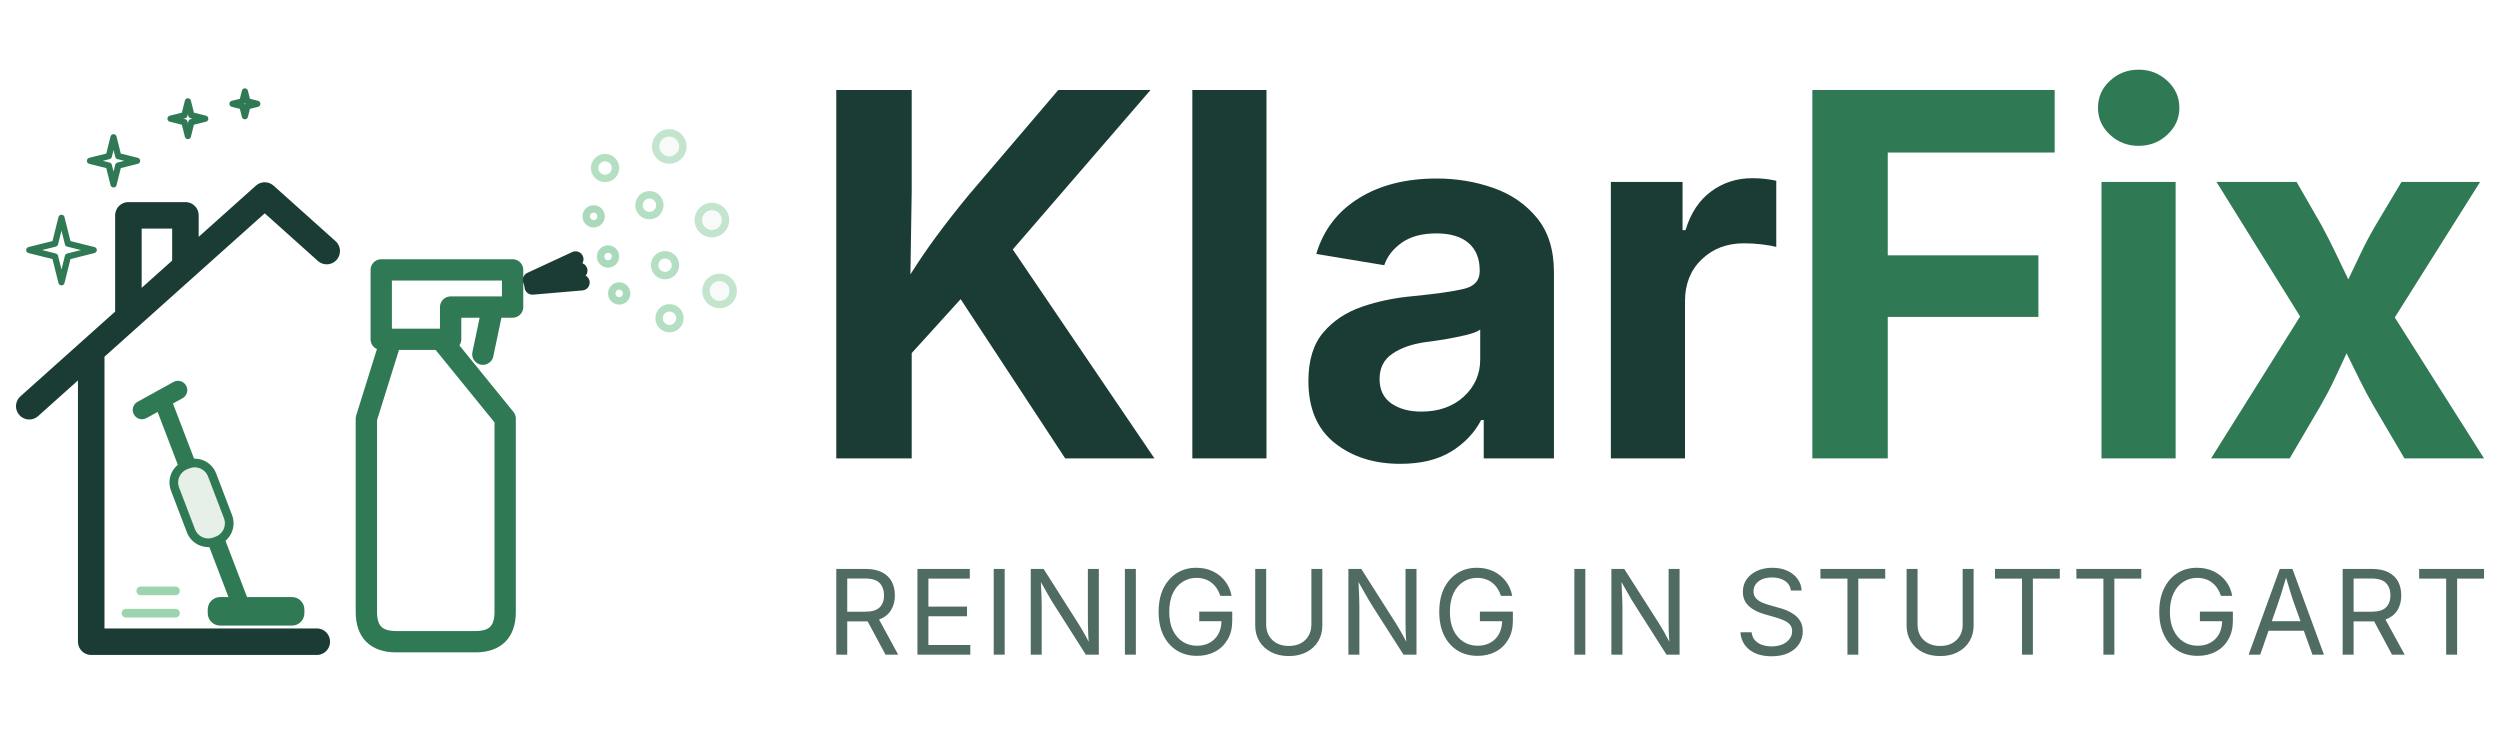
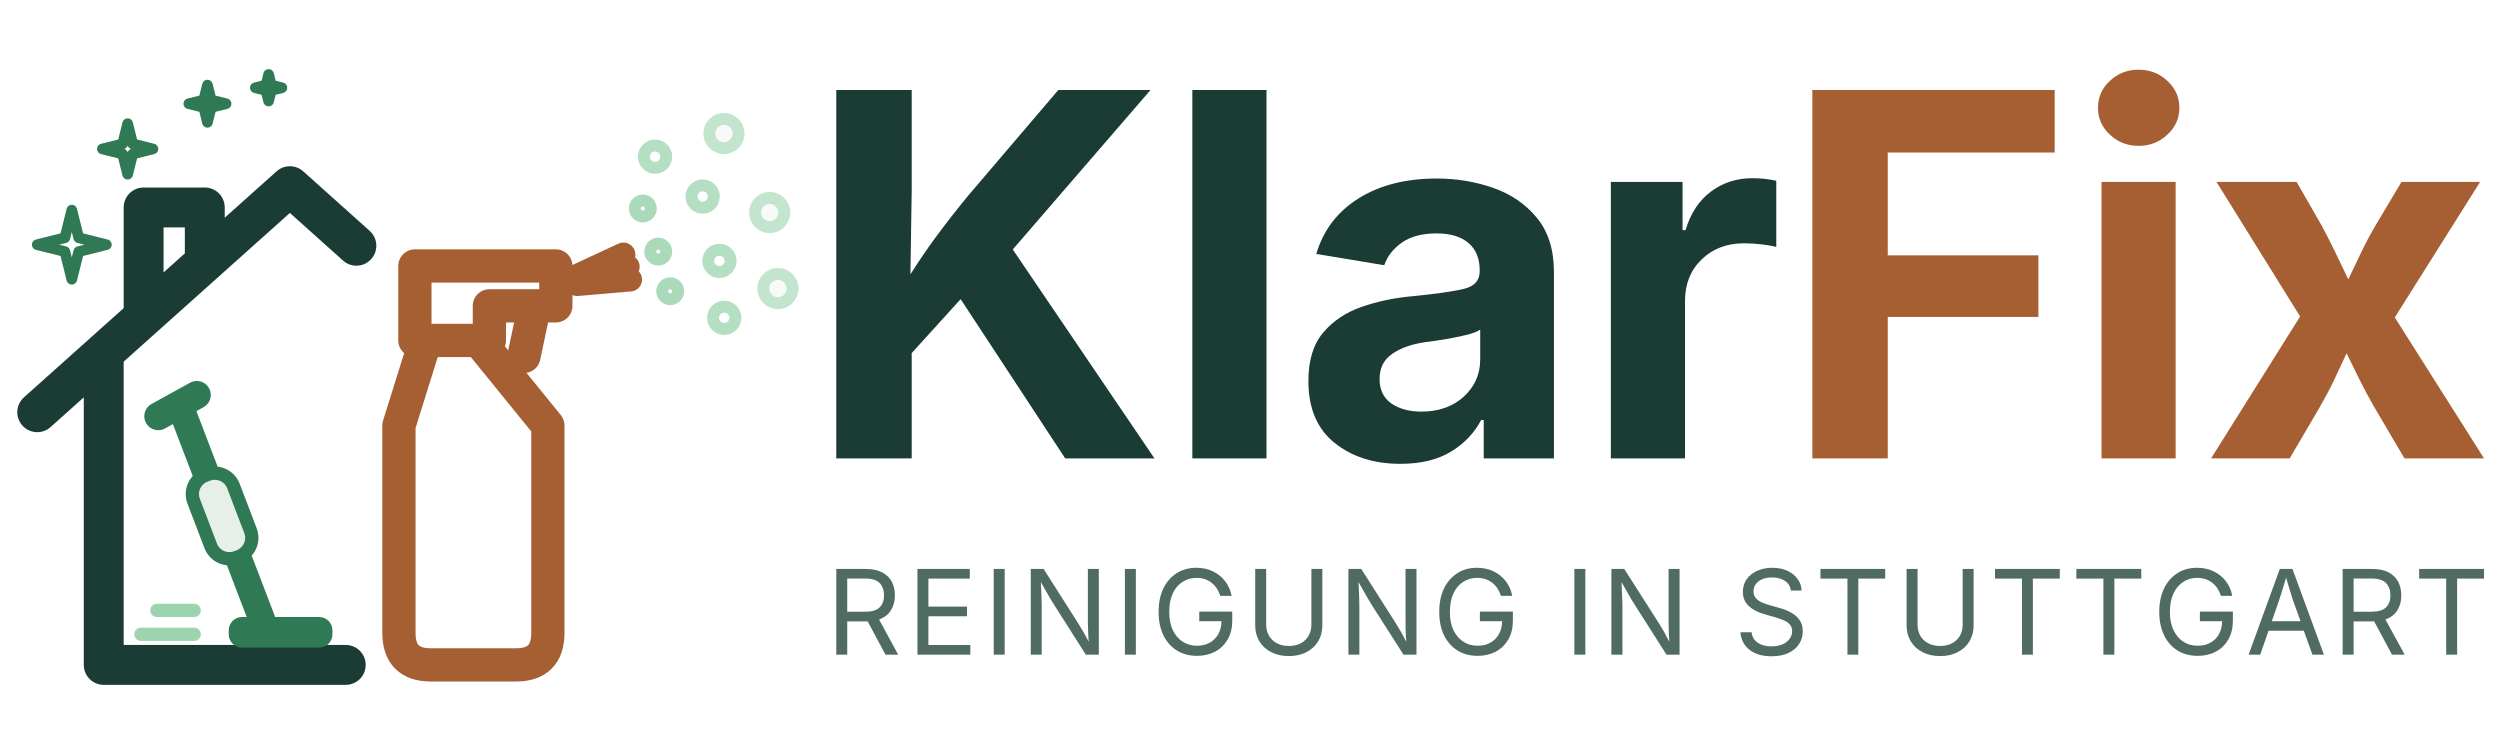
<svg xmlns="http://www.w3.org/2000/svg" viewBox="0 0 235 70" width="235" height="70" role="img" aria-label="KlarFix Logo">
-   <g transform="translate(-4.24 4.4) scale(2.33)">
-     <path d="M3 14.5L12.5 6L15 8.24M7 10.92V6.8H9.3V8.86M5.5 12.26V24H14.6" fill="none" stroke="#1A3C34" stroke-width="1.07" stroke-linecap="round" stroke-linejoin="round" />
-     <path d="M17.2 11.8V9H22.5V10.5H20V11.8ZM17.6 11.8L16.6 15V22.8Q16.6 24 17.8 24H21Q22.2 24 22.2 22.8V15L19.6 11.8M21.7 10.5L21.3 12.4" fill="none" stroke="#2F7A55" stroke-width="0.86" stroke-linecap="round" stroke-linejoin="round" />
-     <path d="M23.23 9.41L25.04 8.57M23.27 9.54L25.2 9.03M23.3 9.68L25.29 9.51" fill="none" stroke="#1A3C34" stroke-width="0.64" stroke-linecap="round" stroke-linejoin="round" />
-     <circle cx="25.77" cy="6.84" r="0.3" fill="none" stroke="#9BD4AE" stroke-width=".3" opacity="0.85" />
-     <circle cx="26.35" cy="8.46" r="0.3" fill="none" stroke="#9BD4AE" stroke-width=".3" opacity="0.85" />
-     <circle cx="26.80" cy="9.95" r="0.3" fill="none" stroke="#9BD4AE" stroke-width=".3" opacity="0.85" />
-     <circle cx="26.23" cy="4.89" r="0.42" fill="none" stroke="#9BD4AE" stroke-width=".3" opacity="0.75" />
-     <circle cx="28.02" cy="6.39" r="0.42" fill="none" stroke="#9BD4AE" stroke-width=".3" opacity="0.75" />
-     <circle cx="28.65" cy="8.81" r="0.42" fill="none" stroke="#9BD4AE" stroke-width=".3" opacity="0.75" />
-     <circle cx="28.83" cy="10.95" r="0.42" fill="none" stroke="#9BD4AE" stroke-width=".3" opacity="0.75" />
-     <circle cx="28.82" cy="4.02" r="0.55" fill="#E6F0E8" fill-opacity=".5" stroke="#9BD4AE" stroke-width=".3" opacity="0.6" />
-     <circle cx="30.54" cy="6.99" r="0.55" fill="#E6F0E8" fill-opacity=".5" stroke="#9BD4AE" stroke-width=".3" opacity="0.6" />
-     <circle cx="30.85" cy="9.85" r="0.55" fill="#E6F0E8" fill-opacity=".5" stroke="#9BD4AE" stroke-width=".3" opacity="0.6" />
-     <path class="star" d="M4.3 6.9L4.56 7.94L5.6 8.2L4.56 8.46L4.3 9.5L4.04 8.46L3 8.2L4.04 7.94Z" fill="none" stroke="#2F7A55" stroke-width="0.25" stroke-linejoin="round" />
-     <path class="star" d="M6.4 3.65L6.59 4.41L7.35 4.6L6.59 4.79L6.4 5.55L6.21 4.79L5.45 4.6L6.21 4.41Z" fill="none" stroke="#2F7A55" stroke-width="0.25" stroke-linejoin="round" />
-     <path class="star" d="M9.4 2.2L9.54 2.76L10.1 2.9L9.54 3.04L9.4 3.6L9.26 3.04L8.7 2.9L9.26 2.76Z" fill="none" stroke="#2F7A55" stroke-width="0.25" stroke-linejoin="round" />
-     <path class="star" d="M11.7 1.8L11.8 2.2L12.2 2.3L11.8 2.4L11.7 2.8L11.6 2.4L11.2 2.3L11.6 2.2Z" fill="none" stroke="#2F7A55" stroke-width="0.25" stroke-linejoin="round" />
-     <path d="M6.9 22.85H8.9M7.5 21.95H8.9" fill="none" stroke="#9BD4AE" stroke-width=".35" stroke-linecap="round" />
-     <path d="M11.45 22.3L8.35 14.2" fill="none" stroke="#2F7A55" stroke-width=".7" stroke-linecap="round" />
-     <path d="M7.55 14.65L9 13.85" fill="none" stroke="#2F7A55" stroke-width=".75" stroke-linecap="round" />
+   <g transform="translate(-4 2.5) scale(2.5)">
+     <path d="M3 14.5L12.5 6L15 8.24M7 10.92V6.8H9.3V8.86M5.5 12.26V24H14.6" fill="none" stroke="#1A3C34" stroke-width="1.5" stroke-linecap="round" stroke-linejoin="round" />
+     <path d="M17.2 11.8V9H22.5V10.5H20V11.8ZM17.6 11.8L16.6 15V22.8Q16.6 24 17.8 24H21Q22.2 24 22.2 22.8V15L19.6 11.8M21.7 10.5L21.3 12.4" fill="none" stroke="#A65F33" stroke-width="1.25" stroke-linecap="round" stroke-linejoin="round" />
+     <path d="M23.23 9.41L25.04 8.57M23.27 9.54L25.2 9.03M23.3 9.68L25.29 9.51" fill="none" stroke="#A65F33" stroke-width="0.9" stroke-linecap="round" stroke-linejoin="round" />
+     <circle cx="25.77" cy="6.84" r="0.3" fill="none" stroke="#9BD4AE" stroke-width=".45" opacity="0.85" />
+     <circle cx="26.35" cy="8.46" r="0.3" fill="none" stroke="#9BD4AE" stroke-width=".45" opacity="0.85" />
+     <circle cx="26.80" cy="9.95" r="0.3" fill="none" stroke="#9BD4AE" stroke-width=".45" opacity="0.85" />
+     <circle cx="26.23" cy="4.89" r="0.42" fill="none" stroke="#9BD4AE" stroke-width=".45" opacity="0.75" />
+     <circle cx="28.02" cy="6.39" r="0.42" fill="none" stroke="#9BD4AE" stroke-width=".45" opacity="0.75" />
+     <circle cx="28.65" cy="8.81" r="0.42" fill="none" stroke="#9BD4AE" stroke-width=".45" opacity="0.75" />
+     <circle cx="28.83" cy="10.95" r="0.42" fill="none" stroke="#9BD4AE" stroke-width=".45" opacity="0.75" />
+     <circle cx="28.82" cy="4.02" r="0.55" fill="#E6F0E8" fill-opacity=".5" stroke="#9BD4AE" stroke-width=".45" opacity="0.6" />
+     <circle cx="30.54" cy="6.99" r="0.55" fill="#E6F0E8" fill-opacity=".5" stroke="#9BD4AE" stroke-width=".45" opacity="0.6" />
+     <circle cx="30.85" cy="9.85" r="0.55" fill="#E6F0E8" fill-opacity=".5" stroke="#9BD4AE" stroke-width=".45" opacity="0.6" />
+     <path class="star" d="M4.3 6.9L4.56 7.94L5.6 8.2L4.56 8.46L4.3 9.5L4.04 8.46L3 8.2L4.04 7.94Z" fill="none" stroke="#2F7A55" stroke-width="0.4" stroke-linejoin="round" />
+     <path class="star" d="M6.4 3.65L6.59 4.41L7.35 4.6L6.59 4.79L6.4 5.55L6.21 4.79L5.45 4.6L6.21 4.41Z" fill="none" stroke="#2F7A55" stroke-width="0.4" stroke-linejoin="round" />
+     <path class="star" d="M9.4 2.2L9.54 2.76L10.1 2.9L9.54 3.04L9.4 3.6L9.26 3.04L8.7 2.9L9.26 2.76Z" fill="none" stroke="#2F7A55" stroke-width="0.4" stroke-linejoin="round" />
+     <path class="star" d="M11.7 1.8L11.8 2.2L12.2 2.3L11.8 2.4L11.7 2.8L11.6 2.4L11.2 2.3L11.6 2.2Z" fill="none" stroke="#2F7A55" stroke-width="0.4" stroke-linejoin="round" />
+     <path d="M6.9 22.85H8.9M7.5 21.95H8.9" fill="none" stroke="#9BD4AE" stroke-width=".5" stroke-linecap="round" />
+     <path d="M11.45 22.3L8.35 14.2" fill="none" stroke="#2F7A55" stroke-width="1" stroke-linecap="round" />
+     <path d="M7.55 14.65L9 13.85" fill="none" stroke="#2F7A55" stroke-width="1.05" stroke-linecap="round" />
    <g transform="translate(9.95 18.4) rotate(-20.9)">
-       <rect x="-.8" y="-1.65" width="1.6" height="3.3" rx=".75" fill="#E6F0E8" stroke="#2F7A55" stroke-width=".35" />
+       <rect x="-.8" y="-1.65" width="1.6" height="3.3" rx=".75" fill="#E6F0E8" stroke="#2F7A55" stroke-width=".5" />
    </g>
    <rect x="10.2" y="22.2" width="3.9" height="1.15" rx=".5" fill="#2F7A55" />
  </g>
  <path d="M78.61 43.09V8.46H85.7V17.92L85.58 25.79Q86.72 23.98 88 22.24Q89.28 20.5 91 18.4L99.48 8.46H108.15L95.2 23.45L108.52 43.09H100.13L90.3 28.12L85.7 33.19V43.09ZM119.05 8.46V43.09H112.08V8.46ZM131.63 43.6Q127.91 43.6 125.45 41.63Q122.99 39.67 122.99 35.81Q122.99 32.91 124.38 31.26Q125.78 29.61 128.01 28.84Q130.24 28.07 132.8 27.84Q136.14 27.51 137.62 27.15Q139.09 26.79 139.09 25.52V25.4Q139.09 23.75 138.04 22.84Q136.98 21.94 135.03 21.94Q133 21.94 131.77 22.81Q130.54 23.68 130.12 24.93L123.73 23.87Q124.73 20.5 127.72 18.64Q130.7 16.78 135.05 16.78Q137.84 16.78 140.36 17.66Q142.88 18.54 144.47 20.48Q146.07 22.42 146.07 25.59V43.09H139.47V39.48H139.23Q138.28 41.3 136.4 42.45Q134.52 43.6 131.63 43.6ZM133.61 38.69Q136.05 38.69 137.6 37.28Q139.14 35.86 139.14 33.79V30.98Q138.72 31.28 137.78 31.5Q136.84 31.72 135.79 31.9Q134.75 32.07 133.98 32.16Q132.05 32.44 130.87 33.26Q129.68 34.07 129.68 35.63Q129.68 37.14 130.78 37.92Q131.89 38.69 133.61 38.69ZM151.42 43.09V17.1H158.16V21.63H158.44Q159.16 19.24 160.84 18Q162.53 16.75 164.71 16.75Q165.9 16.75 166.97 16.99V23.21Q166.5 23.08 165.61 22.97Q164.71 22.87 163.94 22.87Q161.53 22.87 159.96 24.38Q158.39 25.89 158.39 28.3V43.09Z" fill="#1A3C34" />
-   <path d="M170.36 43.09V8.46H193.14V14.34H177.45V24H191.61V29.79H177.45V43.09ZM197.54 43.09V17.1H204.51V43.09ZM201.03 13.71Q199.45 13.71 198.33 12.66Q197.21 11.62 197.21 10.13Q197.21 8.64 198.33 7.6Q199.45 6.55 201.03 6.55Q202.61 6.55 203.73 7.6Q204.86 8.64 204.86 10.13Q204.86 11.62 203.73 12.66Q202.61 13.71 201.03 13.71ZM207.84 43.09 216.21 29.75 208.35 17.1H215.88L218.23 21.19Q218.93 22.49 219.54 23.76Q220.16 25.03 220.74 26.26Q221.32 25.03 221.94 23.75Q222.55 22.47 223.3 21.19L225.74 17.1H233.13L225.11 29.84L233.5 43.09H226.02L223.13 38.18Q222.41 36.93 221.79 35.67Q221.16 34.42 220.58 33.21Q220.02 34.42 219.43 35.67Q218.83 36.93 218.11 38.18L215.23 43.09Z" fill="#2F7A55" />
+   <path d="M170.36 43.09V8.46H193.14V14.34H177.45V24H191.61V29.79H177.45V43.09ZM197.54 43.09V17.1H204.51V43.09ZM201.03 13.71Q199.45 13.71 198.33 12.66Q197.21 11.62 197.21 10.13Q197.21 8.64 198.33 7.6Q199.45 6.55 201.03 6.55Q202.61 6.55 203.73 7.6Q204.86 8.64 204.86 10.13Q204.86 11.62 203.73 12.66Q202.61 13.71 201.03 13.71ZM207.84 43.09 216.21 29.75 208.35 17.1H215.88L218.23 21.19Q218.93 22.49 219.54 23.76Q220.16 25.03 220.74 26.26Q221.32 25.03 221.94 23.75Q222.55 22.47 223.3 21.19L225.74 17.1H233.13L225.11 29.84L233.5 43.09H226.02L223.13 38.18Q222.41 36.93 221.79 35.67Q221.16 34.42 220.58 33.21Q220.02 34.42 219.43 35.67Q218.83 36.93 218.11 38.18L215.23 43.09Z" fill="#A65F33" />
  <path d="M78.61 61.54V53.48H81.37Q82.31 53.48 82.92 53.8Q83.53 54.12 83.83 54.68Q84.12 55.25 84.12 55.97Q84.12 56.77 83.75 57.36Q83.39 57.96 82.63 58.23L84.43 61.54H83.24L81.56 58.41Q81.47 58.41 81.38 58.41H79.64V61.54ZM79.64 57.5H81.33Q82.28 57.5 82.69 57.09Q83.1 56.68 83.1 55.97Q83.1 55.25 82.69 54.81Q82.28 54.38 81.32 54.38H79.64ZM86.24 61.54V53.48H91.16V54.39H87.27V57.02H90.9V57.93H87.27V60.63H91.21V61.54ZM94.44 53.48V61.54H93.41V53.48ZM96.89 61.54V53.48H98.1L101.38 58.64Q101.54 58.9 101.8 59.34Q102.06 59.78 102.34 60.33Q102.29 59.74 102.28 59.25Q102.26 58.75 102.26 58.43V53.48H103.29V61.54H102.07L99.15 56.95Q98.96 56.67 98.78 56.36Q98.6 56.06 98.38 55.66Q98.16 55.27 97.84 54.71Q97.87 55.49 97.9 56.07Q97.92 56.65 97.92 56.94V61.54ZM106.77 53.48V61.54H105.74V53.48ZM112.52 61.65Q111.44 61.65 110.63 61.15Q109.82 60.65 109.36 59.72Q108.91 58.79 108.91 57.52Q108.91 56.23 109.36 55.3Q109.82 54.38 110.62 53.87Q111.42 53.37 112.45 53.37Q113.31 53.37 114 53.7Q114.7 54.03 115.16 54.63Q115.62 55.22 115.77 56.01H114.71Q114.46 55.23 113.89 54.78Q113.31 54.32 112.46 54.32Q111.75 54.32 111.17 54.69Q110.59 55.05 110.25 55.76Q109.91 56.48 109.91 57.52Q109.91 58.54 110.25 59.25Q110.6 59.96 111.19 60.33Q111.78 60.7 112.52 60.7Q113.19 60.7 113.7 60.42Q114.22 60.14 114.51 59.62Q114.81 59.1 114.82 58.39H112.73V57.49H115.83V58.37Q115.83 59.37 115.4 60.11Q114.97 60.85 114.23 61.25Q113.48 61.65 112.52 61.65ZM121.15 61.67Q120.2 61.67 119.49 61.3Q118.77 60.93 118.38 60.28Q117.99 59.63 117.99 58.8V53.48H119.02V58.72Q119.02 59.3 119.28 59.75Q119.54 60.2 120.01 60.46Q120.49 60.72 121.15 60.72Q121.81 60.72 122.29 60.46Q122.76 60.2 123.01 59.75Q123.27 59.3 123.27 58.72V53.48H124.3V58.8Q124.3 59.63 123.91 60.28Q123.52 60.93 122.81 61.3Q122.1 61.67 121.15 61.67ZM126.75 61.54V53.48H127.96L131.24 58.64Q131.4 58.9 131.66 59.34Q131.92 59.78 132.19 60.33Q132.14 59.74 132.13 59.25Q132.12 58.75 132.12 58.43V53.48H133.15V61.54H131.93L129 56.95Q128.82 56.67 128.64 56.36Q128.46 56.06 128.24 55.66Q128.01 55.27 127.7 54.71Q127.73 55.49 127.76 56.07Q127.78 56.65 127.78 56.94V61.54ZM138.9 61.65Q137.82 61.65 137.01 61.15Q136.2 60.65 135.74 59.72Q135.29 58.79 135.29 57.52Q135.29 56.23 135.74 55.3Q136.2 54.38 137 53.87Q137.8 53.37 138.83 53.37Q139.69 53.37 140.38 53.7Q141.08 54.03 141.54 54.63Q142 55.22 142.15 56.01H141.09Q140.84 55.23 140.27 54.78Q139.69 54.32 138.84 54.32Q138.13 54.32 137.55 54.69Q136.97 55.05 136.63 55.76Q136.29 56.48 136.29 57.52Q136.29 58.54 136.63 59.25Q136.98 59.96 137.57 60.33Q138.16 60.7 138.9 60.7Q139.57 60.7 140.08 60.42Q140.6 60.14 140.89 59.62Q141.19 59.1 141.2 58.39H139.11V57.49H142.21V58.37Q142.21 59.37 141.78 60.11Q141.35 60.85 140.61 61.25Q139.86 61.65 138.9 61.65ZM149.02 53.48V61.54H147.99V53.48ZM151.47 61.54V53.48H152.68L155.97 58.64Q156.13 58.9 156.39 59.34Q156.64 59.78 156.92 60.33Q156.87 59.74 156.86 59.25Q156.85 58.75 156.85 58.43V53.48H157.88V61.54H156.65L153.73 56.95Q153.55 56.67 153.36 56.36Q153.18 56.06 152.96 55.66Q152.74 55.27 152.42 54.71Q152.46 55.49 152.48 56.07Q152.51 56.65 152.51 56.94V61.54ZM166.53 61.69Q165.22 61.69 164.44 61.07Q163.67 60.45 163.6 59.43H164.65Q164.7 59.89 164.96 60.18Q165.23 60.48 165.64 60.62Q166.06 60.76 166.53 60.76Q167.07 60.76 167.51 60.59Q167.95 60.41 168.2 60.08Q168.46 59.76 168.46 59.33Q168.46 58.94 168.24 58.7Q168.02 58.45 167.65 58.3Q167.29 58.14 166.86 58.02L165.88 57.74Q164.91 57.47 164.37 56.95Q163.83 56.44 163.83 55.64Q163.83 54.95 164.19 54.44Q164.56 53.93 165.19 53.65Q165.82 53.37 166.6 53.37Q167.39 53.37 168.01 53.65Q168.62 53.93 168.97 54.42Q169.33 54.9 169.35 55.51H168.34Q168.27 54.92 167.78 54.6Q167.29 54.28 166.57 54.28Q165.78 54.28 165.3 54.65Q164.83 55.02 164.83 55.59Q164.83 56.01 165.09 56.27Q165.35 56.53 165.71 56.67Q166.07 56.81 166.37 56.89L167.17 57.12Q167.5 57.2 167.89 57.35Q168.28 57.51 168.64 57.76Q169 58.01 169.23 58.4Q169.46 58.78 169.46 59.35Q169.46 60.01 169.11 60.54Q168.77 61.07 168.11 61.38Q167.46 61.69 166.53 61.69ZM171.12 54.39V53.48H177.21V54.39H174.68V61.54H173.66V54.39ZM182.37 61.67Q181.42 61.67 180.71 61.3Q180 60.93 179.61 60.28Q179.22 59.63 179.22 58.8V53.48H180.25V58.72Q180.25 59.3 180.5 59.75Q180.76 60.2 181.24 60.46Q181.71 60.72 182.37 60.72Q183.04 60.72 183.51 60.46Q183.98 60.2 184.24 59.75Q184.49 59.3 184.49 58.72V53.48H185.52V58.8Q185.52 59.63 185.13 60.28Q184.74 60.93 184.03 61.3Q183.33 61.67 182.37 61.67ZM187.53 54.39V53.48H193.62V54.39H191.09V61.54H190.07V54.39ZM195.18 54.39V53.48H201.28V54.39H198.75V61.54H197.72V54.39ZM206.58 61.65Q205.51 61.65 204.69 61.15Q203.88 60.65 203.43 59.72Q202.97 58.79 202.97 57.52Q202.97 56.23 203.43 55.3Q203.88 54.38 204.68 53.87Q205.48 53.37 206.52 53.37Q207.37 53.37 208.07 53.7Q208.77 54.03 209.23 54.63Q209.69 55.22 209.83 56.01H208.77Q208.52 55.23 207.95 54.78Q207.38 54.32 206.52 54.32Q205.81 54.32 205.24 54.69Q204.66 55.05 204.32 55.76Q203.97 56.48 203.97 57.52Q203.97 58.54 204.32 59.25Q204.66 59.96 205.25 60.33Q205.84 60.7 206.58 60.7Q207.26 60.7 207.77 60.42Q208.28 60.14 208.58 59.62Q208.87 59.1 208.88 58.39H206.79V57.49H209.89V58.37Q209.89 59.37 209.46 60.11Q209.04 60.85 208.29 61.25Q207.55 61.65 206.58 61.65ZM211.37 61.54 214.3 53.48H215.49L218.45 61.54H217.37L216.56 59.29H213.24L212.46 61.54ZM213.55 58.39H216.25L215.66 56.76Q215.51 56.35 215.33 55.76Q215.15 55.18 214.89 54.3Q214.63 55.19 214.44 55.79Q214.25 56.38 214.12 56.76ZM220.21 61.54V53.48H222.97Q223.91 53.48 224.52 53.8Q225.13 54.12 225.43 54.68Q225.72 55.25 225.72 55.97Q225.72 56.77 225.36 57.36Q224.99 57.96 224.23 58.23L226.04 61.54H224.85L223.17 58.41Q223.07 58.41 222.98 58.41H221.24V61.54ZM221.24 57.5H222.93Q223.88 57.5 224.29 57.09Q224.7 56.68 224.7 55.97Q224.7 55.25 224.29 54.81Q223.88 54.38 222.92 54.38H221.24ZM227.4 54.39V53.48H233.5V54.39H230.97V61.54H229.94V54.39Z" fill="#4F6B62" />
</svg>
